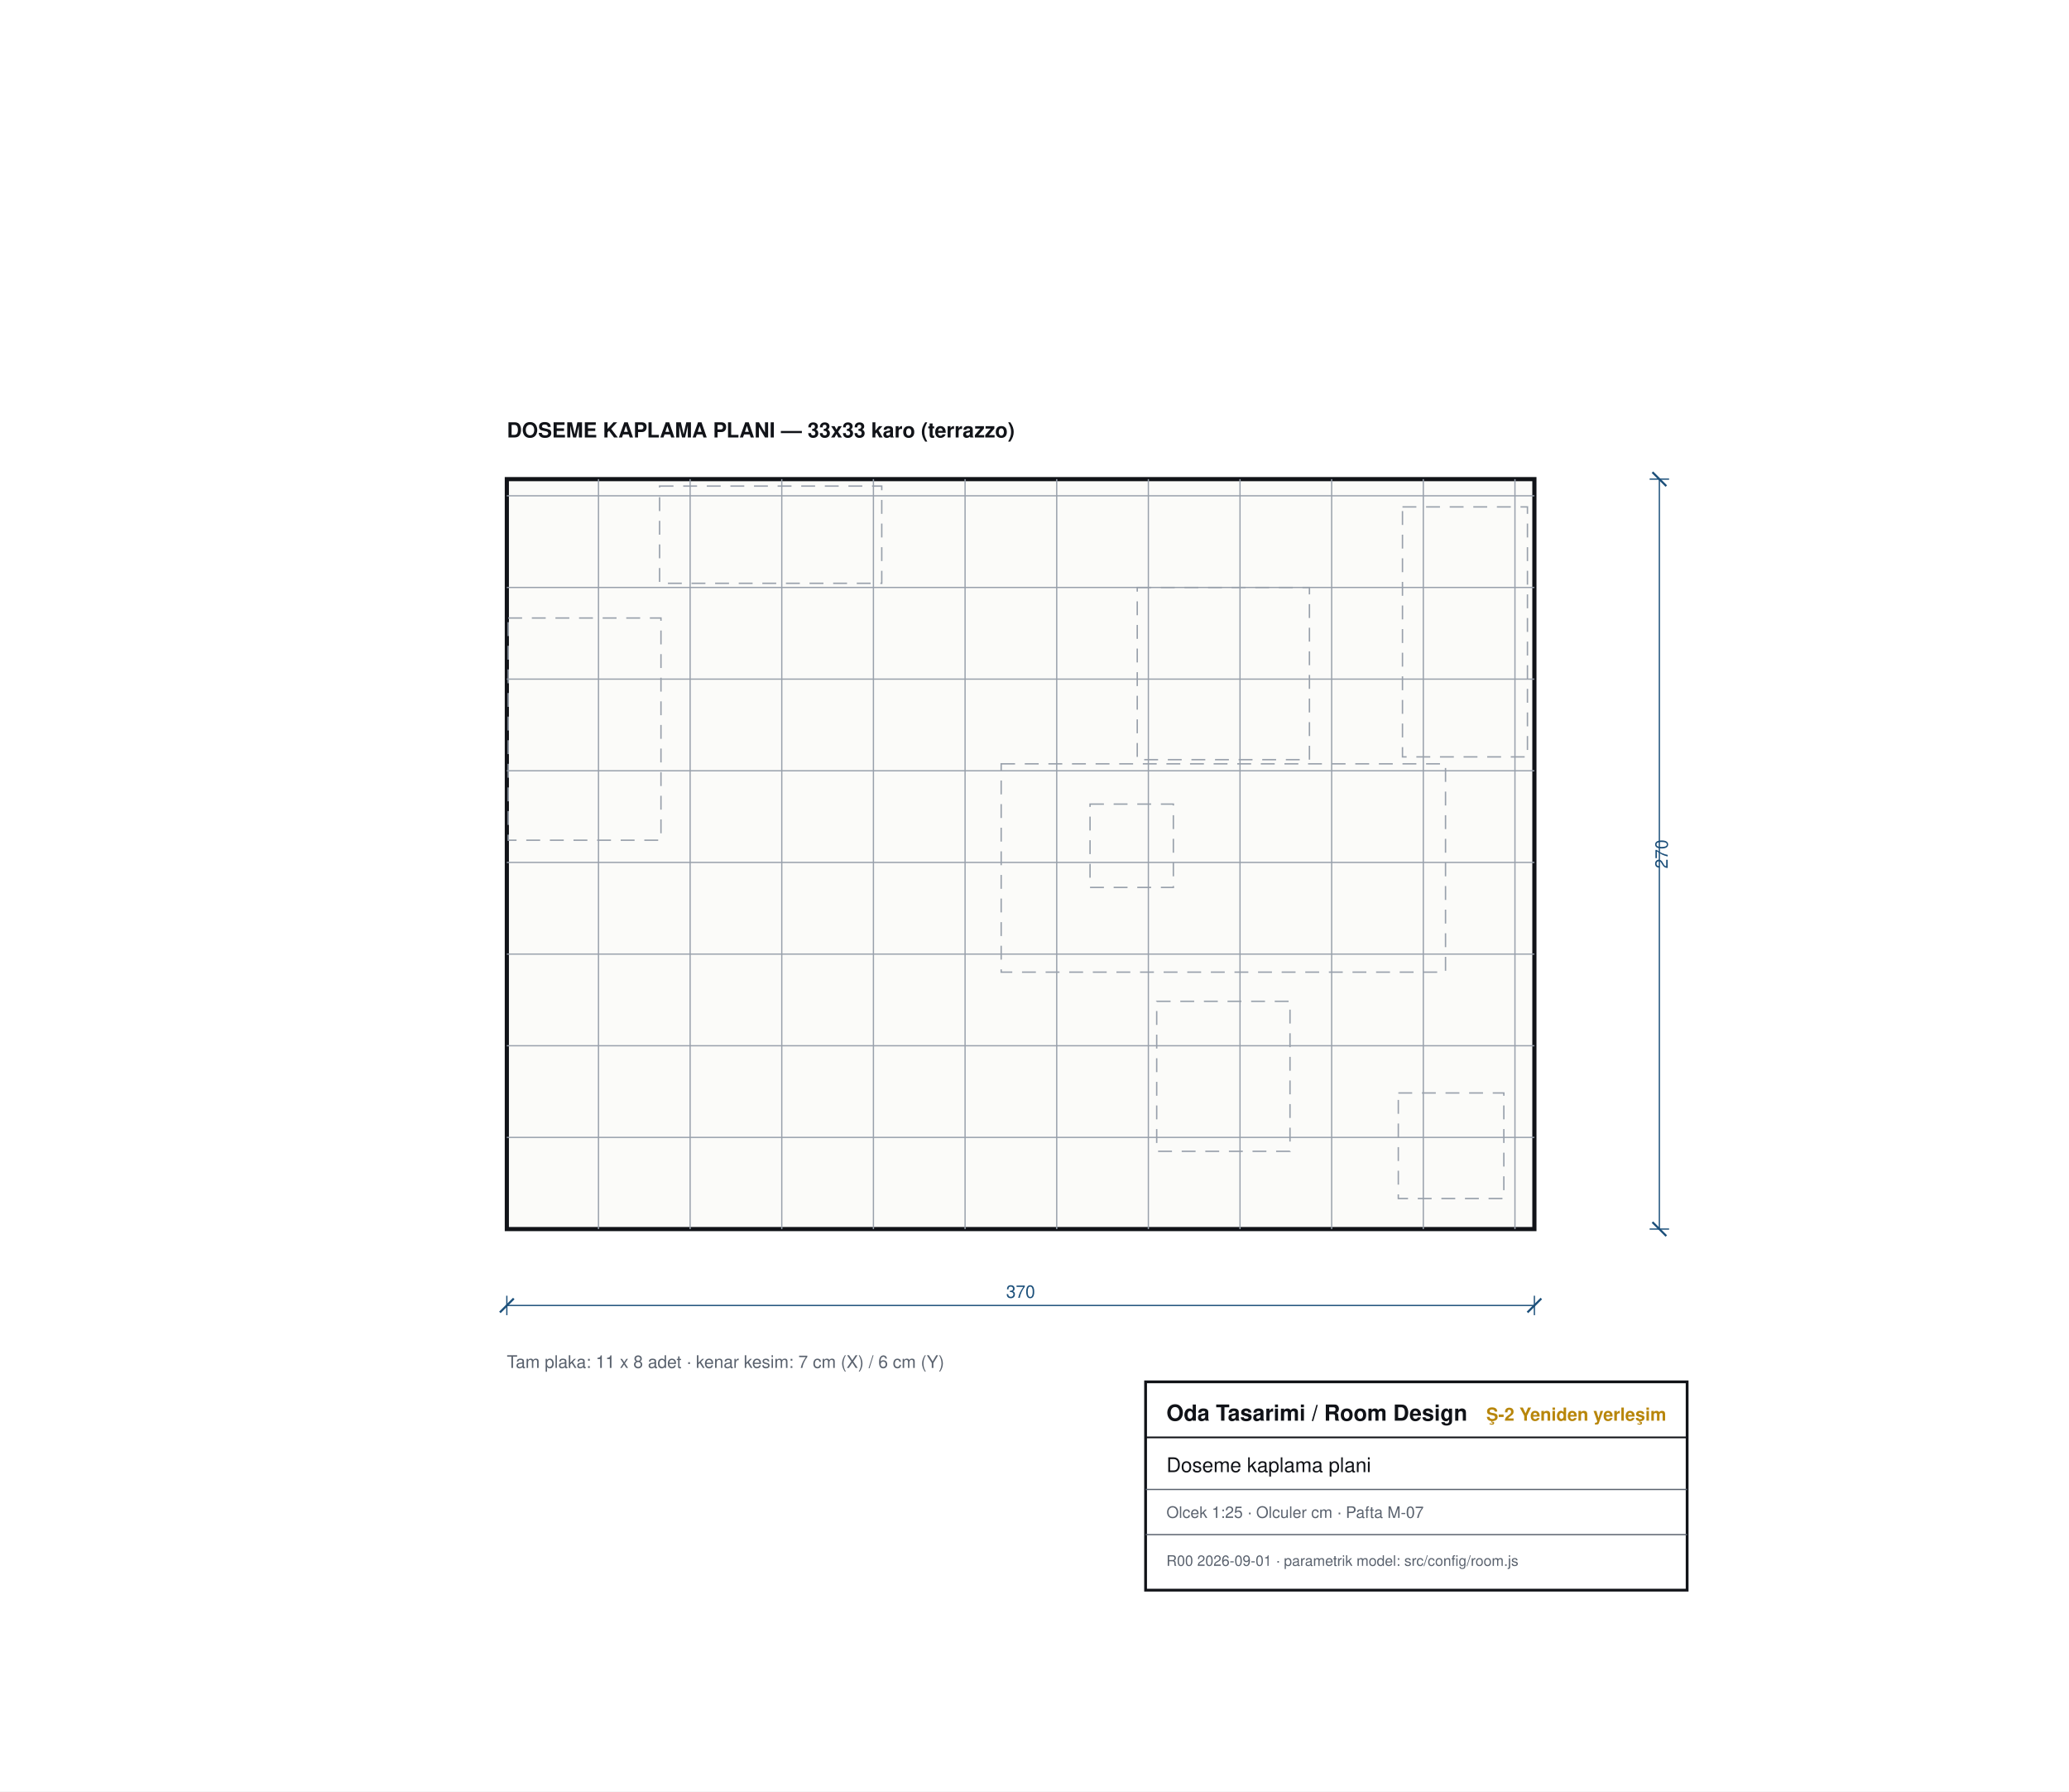
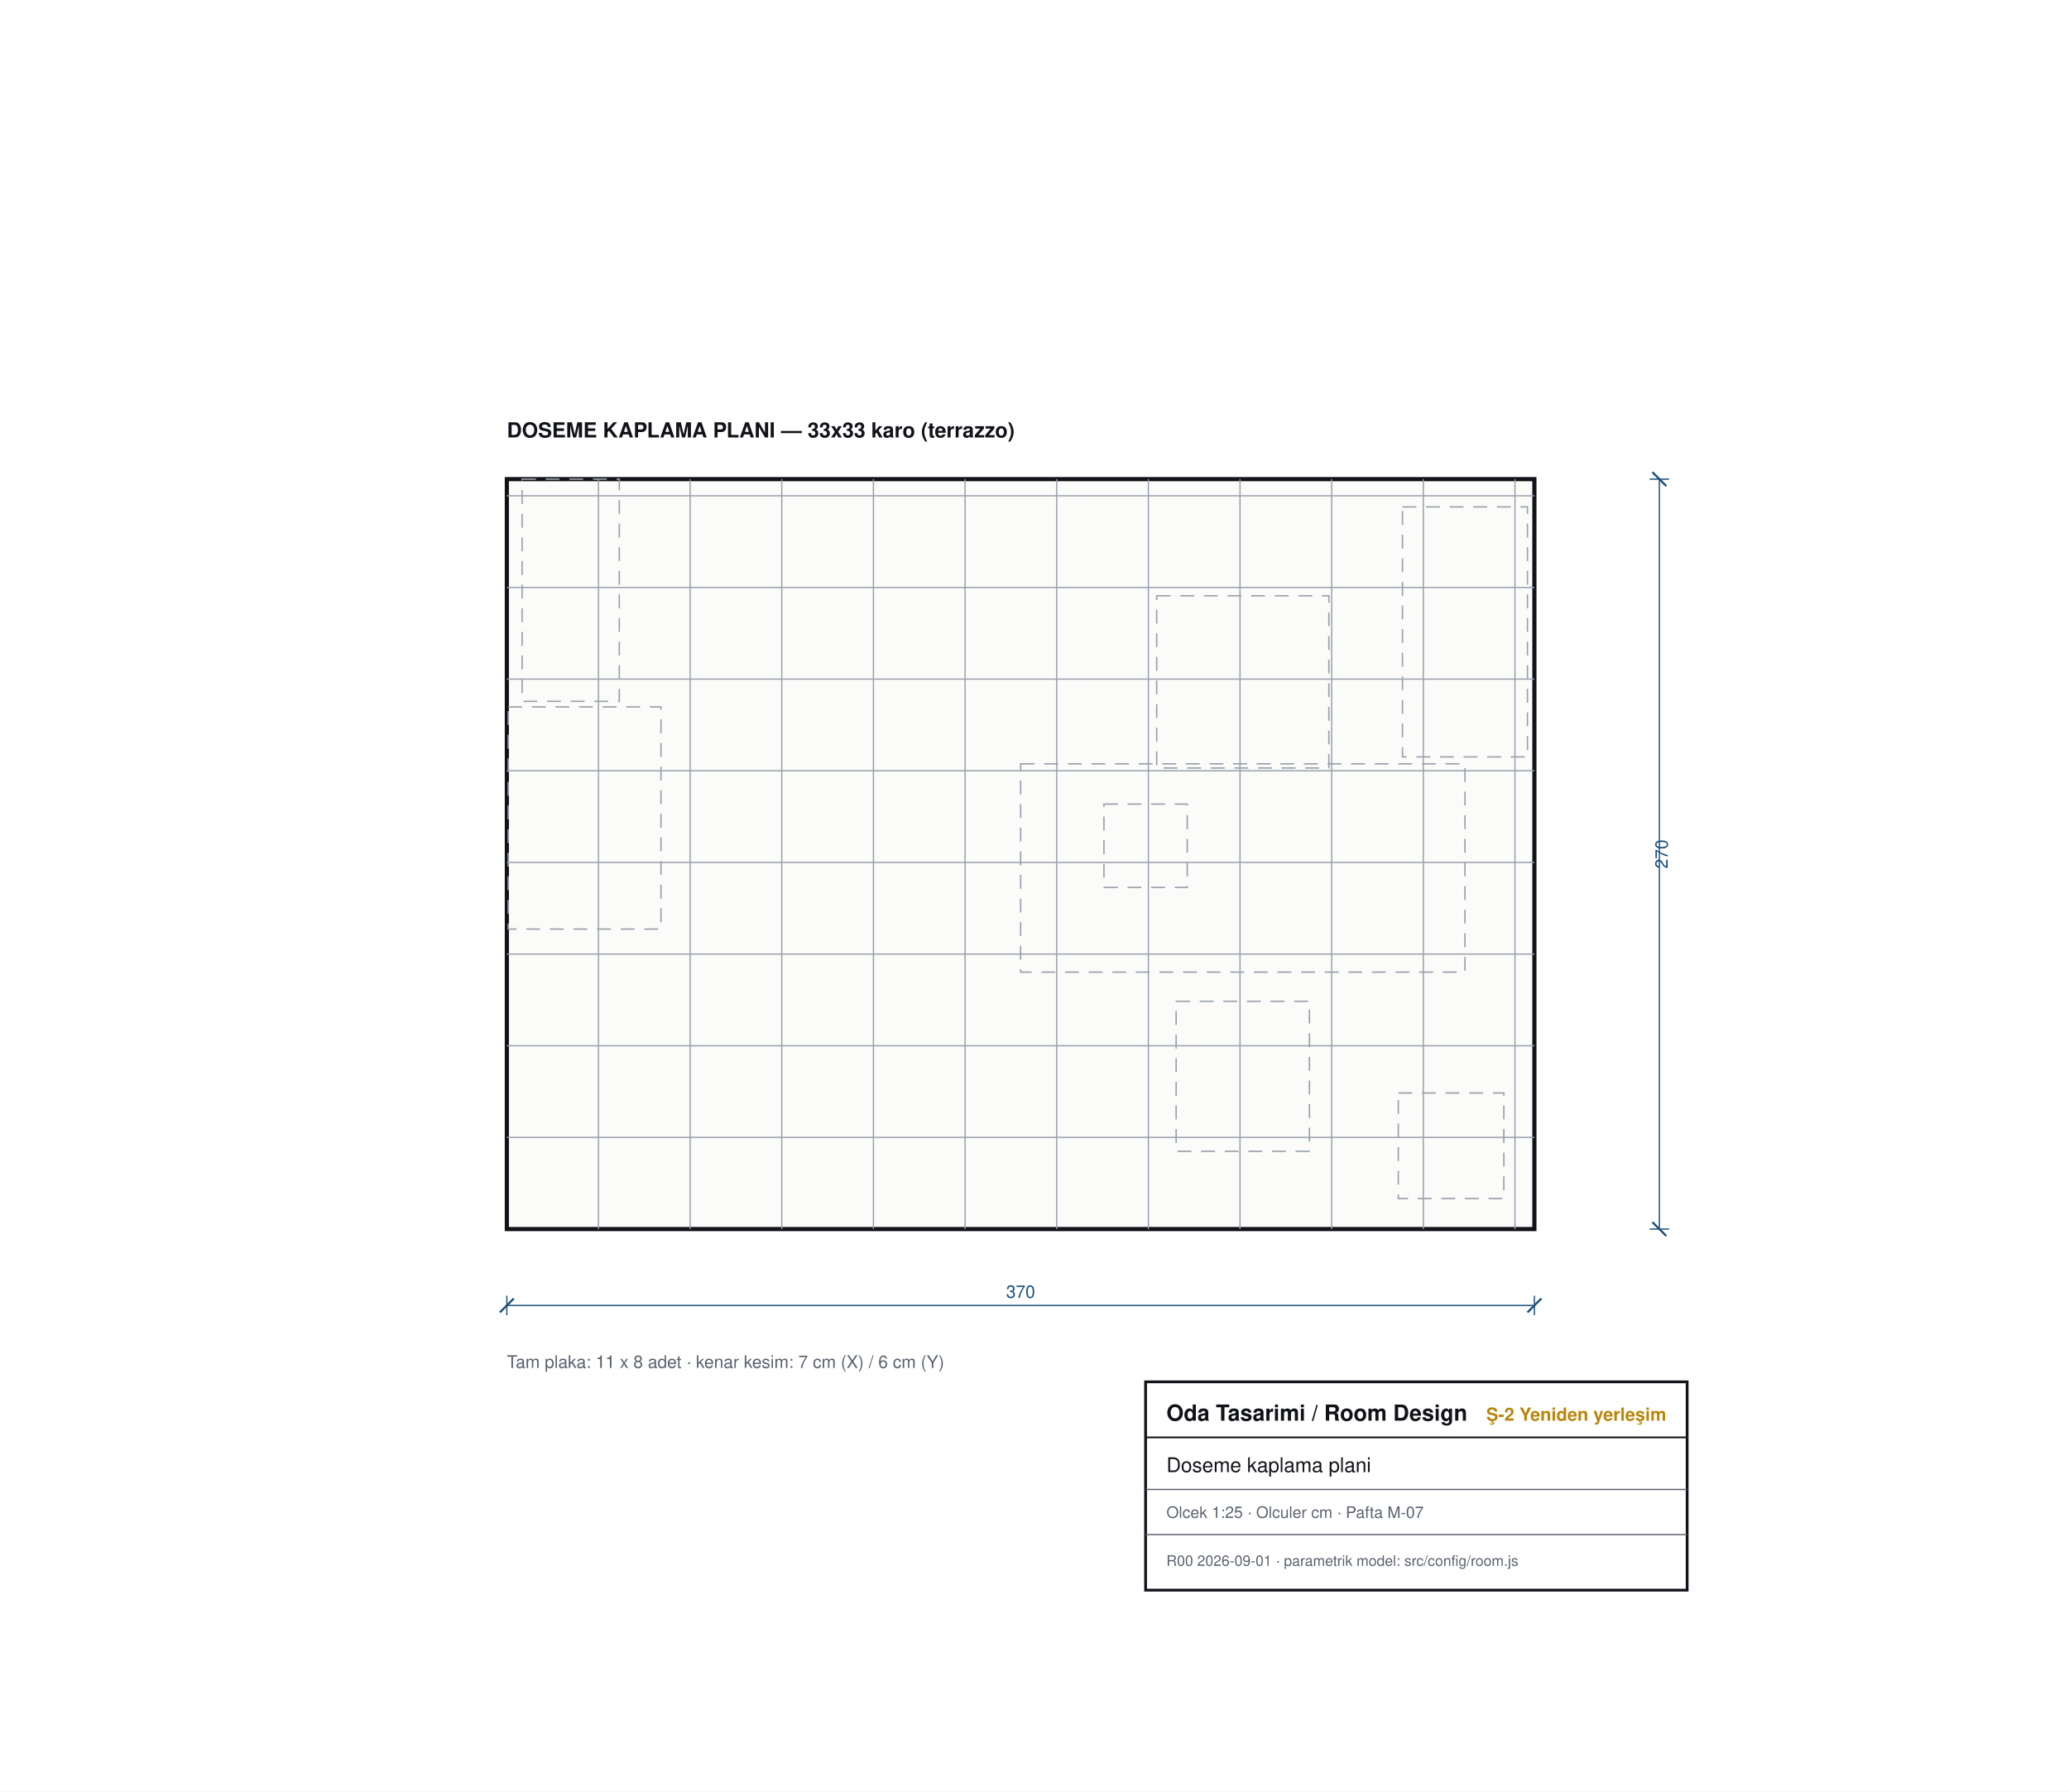
<svg xmlns="http://www.w3.org/2000/svg" width="298mm" height="258mm" viewBox="0 0 298 258" font-family="Helvetica,Arial,sans-serif">
  <rect width="298" height="258" fill="#ffffff" />
  <rect x="73.00" y="69.00" width="148.00" height="108.00" fill="#fbfbf9" stroke="#111318" stroke-width="0.6" />
  <line x1="86.20" y1="177.00" x2="86.20" y2="69.00" stroke="#98a0ab" stroke-width="0.18" />
  <line x1="99.40" y1="177.00" x2="99.40" y2="69.00" stroke="#98a0ab" stroke-width="0.18" />
  <line x1="112.60" y1="177.00" x2="112.60" y2="69.00" stroke="#98a0ab" stroke-width="0.18" />
  <line x1="125.80" y1="177.00" x2="125.80" y2="69.00" stroke="#98a0ab" stroke-width="0.18" />
  <line x1="139.00" y1="177.00" x2="139.00" y2="69.00" stroke="#98a0ab" stroke-width="0.18" />
  <line x1="152.20" y1="177.00" x2="152.20" y2="69.00" stroke="#98a0ab" stroke-width="0.18" />
  <line x1="165.40" y1="177.00" x2="165.40" y2="69.00" stroke="#98a0ab" stroke-width="0.18" />
  <line x1="178.60" y1="177.00" x2="178.60" y2="69.00" stroke="#98a0ab" stroke-width="0.18" />
  <line x1="191.80" y1="177.00" x2="191.80" y2="69.00" stroke="#98a0ab" stroke-width="0.18" />
  <line x1="205.00" y1="177.00" x2="205.00" y2="69.00" stroke="#98a0ab" stroke-width="0.18" />
  <line x1="218.20" y1="177.00" x2="218.20" y2="69.00" stroke="#98a0ab" stroke-width="0.18" />
  <line x1="73.00" y1="163.80" x2="221.00" y2="163.80" stroke="#98a0ab" stroke-width="0.18" />
  <line x1="73.00" y1="150.60" x2="221.00" y2="150.60" stroke="#98a0ab" stroke-width="0.18" />
  <line x1="73.00" y1="137.40" x2="221.00" y2="137.40" stroke="#98a0ab" stroke-width="0.18" />
  <line x1="73.00" y1="124.20" x2="221.00" y2="124.20" stroke="#98a0ab" stroke-width="0.18" />
  <line x1="73.00" y1="111.00" x2="221.00" y2="111.00" stroke="#98a0ab" stroke-width="0.18" />
  <line x1="73.00" y1="97.80" x2="221.00" y2="97.80" stroke="#98a0ab" stroke-width="0.18" />
  <line x1="73.00" y1="84.60" x2="221.00" y2="84.60" stroke="#98a0ab" stroke-width="0.18" />
  <line x1="73.00" y1="71.40" x2="221.00" y2="71.40" stroke="#98a0ab" stroke-width="0.18" />
  <text x="73.00" y="63.00" font-size="3" fill="#111318" text-anchor="start" font-weight="700">DOSEME KAPLAMA PLANI — 33x33 karo (terrazzo)</text>
-   <rect x="144.20" y="110.00" width="64.00" height="30.00" fill="none" stroke="#98a0ab" stroke-width="0.2" stroke-dasharray="2 1.4" />
-   <rect x="73.20" y="89.00" width="22.00" height="32.00" fill="none" stroke="#98a0ab" stroke-width="0.2" stroke-dasharray="2 1.4" />
-   <rect x="95.00" y="70.00" width="32.00" height="14.00" fill="none" stroke="#98a0ab" stroke-width="0.2" stroke-dasharray="2 1.4" />
-   <rect x="163.80" y="84.60" width="24.80" height="24.80" fill="none" stroke="#98a0ab" stroke-width="0.2" stroke-dasharray="2 1.4" />
-   <rect x="166.60" y="144.20" width="19.20" height="21.60" fill="none" stroke="#98a0ab" stroke-width="0.2" stroke-dasharray="2 1.4" />
+   <rect x="147.00" y="110.00" width="64.00" height="30.00" fill="none" stroke="#98a0ab" stroke-width="0.2" stroke-dasharray="2 1.4" />
+   <rect x="73.20" y="101.80" width="22.00" height="32.00" fill="none" stroke="#98a0ab" stroke-width="0.2" stroke-dasharray="2 1.4" />
+   <rect x="75.20" y="69.00" width="14.00" height="32.00" fill="none" stroke="#98a0ab" stroke-width="0.2" stroke-dasharray="2 1.4" />
+   <rect x="166.60" y="85.80" width="24.80" height="24.80" fill="none" stroke="#98a0ab" stroke-width="0.2" stroke-dasharray="2 1.4" />
+   <rect x="169.40" y="144.20" width="19.20" height="21.60" fill="none" stroke="#98a0ab" stroke-width="0.2" stroke-dasharray="2 1.4" />
  <rect x="202.00" y="73.00" width="18.00" height="36.00" fill="none" stroke="#98a0ab" stroke-width="0.2" stroke-dasharray="2 1.4" />
  <rect x="201.40" y="157.40" width="15.20" height="15.20" fill="none" stroke="#98a0ab" stroke-width="0.2" stroke-dasharray="2 1.4" />
-   <rect x="157.00" y="115.80" width="12.00" height="12.00" fill="none" stroke="#98a0ab" stroke-width="0.2" stroke-dasharray="2 1.4" />
+   <rect x="159.00" y="115.80" width="12.00" height="12.00" fill="none" stroke="#98a0ab" stroke-width="0.2" stroke-dasharray="2 1.4" />
  <line x1="73.00" y1="186.60" x2="73.00" y2="189.40" stroke="#1b4f7a" stroke-width="0.18" />
  <line x1="221.00" y1="186.60" x2="221.00" y2="189.40" stroke="#1b4f7a" stroke-width="0.18" />
  <line x1="73.00" y1="188.00" x2="221.00" y2="188.00" stroke="#1b4f7a" stroke-width="0.18" />
  <line x1="72.00" y1="189.00" x2="74.00" y2="187.00" stroke="#1b4f7a" stroke-width="0.3" />
  <line x1="220.00" y1="189.00" x2="222.00" y2="187.00" stroke="#1b4f7a" stroke-width="0.3" />
  <text x="147.00" y="186.90" font-size="2.5" fill="#1b4f7a" text-anchor="middle">370</text>
  <line x1="240.40" y1="69.00" x2="237.60" y2="69.00" stroke="#1b4f7a" stroke-width="0.18" />
  <line x1="240.40" y1="177.00" x2="237.60" y2="177.00" stroke="#1b4f7a" stroke-width="0.18" />
  <line x1="239.00" y1="69.00" x2="239.00" y2="177.00" stroke="#1b4f7a" stroke-width="0.18" />
  <line x1="238.00" y1="68.00" x2="240.00" y2="70.00" stroke="#1b4f7a" stroke-width="0.3" />
  <line x1="238.00" y1="176.00" x2="240.00" y2="178.00" stroke="#1b4f7a" stroke-width="0.3" />
  <text x="240.20" y="123.00" font-size="2.5" fill="#1b4f7a" text-anchor="middle" transform="rotate(-90 240.20 123.00)">270</text>
  <text x="73.00" y="197.00" font-size="2.5" fill="#5a626e" text-anchor="start">Tam plaka: 11 x 8 adet  ·  kenar kesim: 7 cm (X) / 6 cm (Y)</text>
  <rect x="165.00" y="199.00" width="78.00" height="30.00" fill="#ffffff" stroke="#111318" stroke-width="0.4" />
  <line x1="165.00" y1="207.00" x2="243.00" y2="207.00" stroke="#111318" stroke-width="0.25" />
  <line x1="165.00" y1="214.50" x2="243.00" y2="214.50" stroke="#5a626e" stroke-width="0.18" />
  <line x1="165.00" y1="221.00" x2="243.00" y2="221.00" stroke="#5a626e" stroke-width="0.18" />
  <text x="168.00" y="204.60" font-size="3.2" fill="#111318" text-anchor="start" font-weight="700">Oda Tasarimi / Room Design</text>
  <text x="168.00" y="212.00" font-size="2.9" fill="#111318" text-anchor="start">Doseme kaplama plani</text>
  <text x="168.00" y="218.60" font-size="2.3" fill="#5a626e" text-anchor="start">Olcek 1:25  ·  Olculer cm  ·  Pafta M-07</text>
  <text x="240.00" y="204.60" font-size="2.6" fill="#b8860b" text-anchor="end" font-weight="700">Ş-2 Yeniden yerleşim</text>
  <text x="168.00" y="225.50" font-size="2.1" fill="#5a626e" text-anchor="start">R00  2026-09-01  ·  parametrik model: src/config/room.js</text>
</svg>
